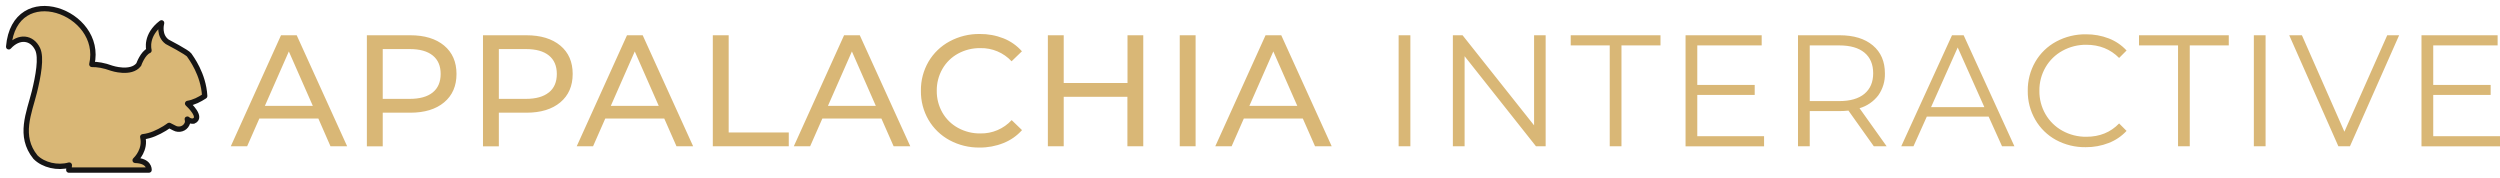
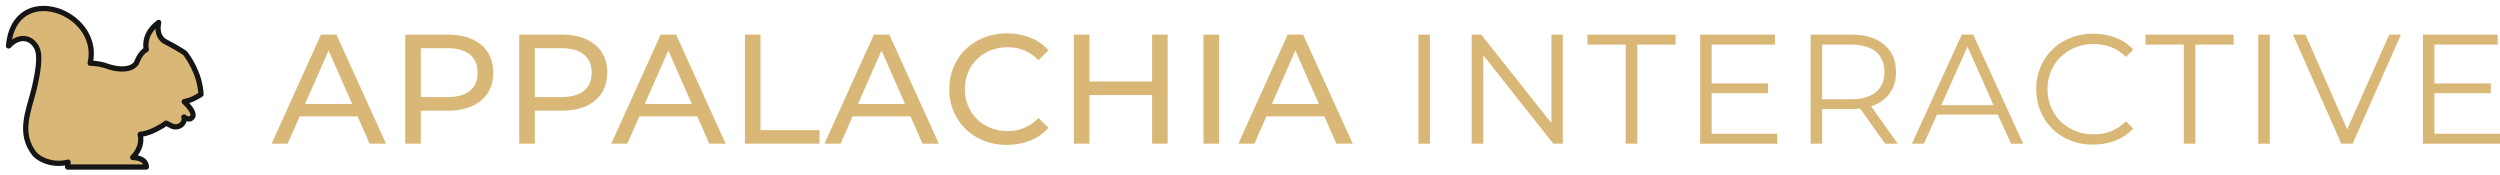
- <svg xmlns="http://www.w3.org/2000/svg" xmlns:xlink="http://www.w3.org/1999/xlink" width="1450.1" height="102.92">
+ <svg xmlns="http://www.w3.org/2000/svg" xmlns:xlink="http://www.w3.org/1999/xlink" width="1476.65" height="102.92">
  <defs>
    <symbol id="a" viewBox="0 0 376.85 312.17">
      <path d="M350.92 215.39s-6.69 1-11.43-3.64a.16.16 0 0 0-.27.17 11.54 11.54 0 0 1-.54 9.19c-4.14 8.75-15 12-23.5 7.36l-9.78-5a.17.17 0 0 0-.18 0c-.54.41-3.6 2.74-8.25 5.67-12.86 7.61-25.77 13.93-40.9 15.62a.17.17 0 0 0-.15.2c5.72 23.73-11.66 41.3-14.19 43.69a.17.17 0 0 0 .12.29c25.93.67 26 16.27 25.89 18a.17.17 0 0 1-.17.16H117.75a.17.17 0 0 1-.17-.19l1-9a.17.17 0 0 0-.21-.18c-21.62 6.11-48.22.26-63.22-14.95-32-39.47-11.75-82.54-1.93-122.18 7.11-29 13.73-64.17 5.93-80.17-10.68-21.93-34.77-25-53.81-4a.17.17 0 0 1-.3-.13c11-126 178.17-66 155.65 32.86a.16.16 0 0 0 .16.21c9.79-.19 22.5 1.71 37.15 7.18 0 0 35.93 11.88 50.43-6.89.28-.8 7.67-21.4 19.17-26.24a.17.17 0 0 0 .1-.2c-.6-2.15-7.15-28.53 23.25-51.61a.17.17 0 0 1 .27.17c-.88 3.37-5.38 23.63 10.32 35.19.76.39 38.13 19.88 41.31 24.81s26.8 35.52 29 76.8a.15.15 0 0 1-.07.15c-9.86 6.32-19.65 11.59-31.77 13.65a.17.17 0 0 0-.09.29c2.81 2.58 27.82 26.08 11.09 32.67zm-118.18 91.29" style="stroke:#161515;stroke-miterlimit:7.57;stroke-width:10px;fill:#d9b776" />
    </symbol>
    <style>.b{fill:#d9b776}</style>
  </defs>
  <use width="376.84" height="312.17" transform="matrix(.31 0 0 .31 3.46 3.46)" xlink:href="#a" />
-   <path class="b" d="M184.66 68.75h-34.23l-7.08 16.1h-9.48L163 20.45h9.1l29.26 64.4h-9.66zm-3.22-7.36-13.9-31.55-13.89 31.55zM257.61 26.43q7.18 6 7.18 16.47t-7.18 16.47q-7.17 6-19.69 6H222v19.5h-9.2V20.45h25.11q12.52 0 19.7 5.98zM251 53.62q4.59-3.72 4.6-10.72T251 32.18q-4.61-3.72-13.34-3.72H222v28.89h15.64q8.74 0 13.36-3.73zM325 26.43q7.19 6 7.18 16.47T325 59.37q-7.17 6-19.68 6h-15.97v19.5h-9.2V20.45h25.12q12.51 0 19.73 5.98zm-6.62 27.19q4.6-3.72 4.6-10.72t-4.6-10.72q-4.6-3.72-13.34-3.72h-15.69v28.89H305q8.74 0 13.33-3.73zM385.3 68.75h-34.22L344 84.85h-9.48l29.16-64.4h9.11l29.26 64.4h-9.66zm-3.21-7.36-13.9-31.55-13.89 31.55zM413.46 20.45h9.2v56.4h34.86v8h-44.06zM511.25 68.75H477l-7.09 16.1h-9.47l29.16-64.4h9.11L528 84.85h-9.66zM508 61.39l-13.86-31.55-13.89 31.55zM550.76 81.31a31.5 31.5 0 0 1-12.19-11.77 32.69 32.69 0 0 1-4.41-16.89 32.68 32.68 0 0 1 4.41-16.88A31.43 31.43 0 0 1 550.81 24a35.72 35.72 0 0 1 17.48-4.28 36.41 36.41 0 0 1 13.8 2.53 28.16 28.16 0 0 1 10.67 7.5l-6 5.79a24 24 0 0 0-18.12-7.63 26.18 26.18 0 0 0-13 3.22 23.3 23.3 0 0 0-9.02 8.87 24.94 24.94 0 0 0-3.26 12.65 24.88 24.88 0 0 0 3.26 12.65 23.25 23.25 0 0 0 9.07 8.88 26.18 26.18 0 0 0 13 3.22 24 24 0 0 0 18.12-7.73l6 5.8A28.46 28.46 0 0 1 582 83a36.17 36.17 0 0 1-13.84 2.58 35.62 35.62 0 0 1-17.4-4.27zM663.14 20.45v64.4h-9.2v-28.7H617v28.7h-9.2v-64.4h9.2v27.7h37v-27.7zM684.3 20.45h9.2v64.4h-9.2zM755.69 68.75h-34.22l-7.08 16.1h-9.48l29.16-64.4h9.11l29.26 64.4h-9.66zm-3.22-7.36-13.89-31.55-13.89 31.55zM811.26 20.45h6.81v64.4h-6.81zM896.54 20.45v64.4h-5.61l-41.4-52.25v52.25h-6.81v-64.4h5.62l41.49 52.26V20.45zM933.71 26.34h-22.63v-5.89h52.07v5.89h-22.63v58.51h-6.81zM1023.23 79v5.88h-45.54V20.45h44.16v5.89h-37.36v22.91h33.31v5.8h-33.31V79zM1086.89 84.85l-14.72-20.7a45.21 45.21 0 0 1-5.15.28h-17.3v20.42h-6.81v-64.4H1067q12.32 0 19.32 5.89t7 16.19a21 21 0 0 1-3.82 12.75 21.13 21.13 0 0 1-10.9 7.49l15.73 22.08zm-5.43-30.45q5.05-4.23 5.06-11.87 0-7.81-5.06-12t-14.63-4.19h-17.11v32.29h17.11q9.57 0 14.63-4.23zM1153.5 67.65h-35.88l-7.73 17.2h-7.09l29.44-64.4h6.76l29.44 64.4h-7.18zm-2.5-5.52-15.45-34.59-15.45 34.59zM1192.55 81.17a31 31 0 0 1-12-11.73 32.63 32.63 0 0 1-4.37-16.79 32.68 32.68 0 0 1 4.37-16.79 31 31 0 0 1 12.1-11.73 35.39 35.39 0 0 1 17.29-4.23 35.92 35.92 0 0 1 13.25 2.39 27.46 27.46 0 0 1 10.3 7l-4.32 4.32q-7.55-7.63-19-7.64a28 28 0 0 0-13.9 3.5 25.51 25.51 0 0 0-9.79 9.57 26.45 26.45 0 0 0-3.55 13.61 26.46 26.46 0 0 0 3.55 13.62 25.51 25.51 0 0 0 9.79 9.57 28 28 0 0 0 13.9 3.49q11.58 0 19-7.72l4.32 4.32a27.85 27.85 0 0 1-10.35 7 35.69 35.69 0 0 1-13.29 2.44 35.05 35.05 0 0 1-17.3-4.2zM1263.35 26.34h-22.64v-5.89h52.07v5.89h-22.63v58.51h-6.8zM1307.32 20.45h6.81v64.4h-6.81zM1391.59 20.45l-28.52 64.4h-6.72l-28.51-64.4h7.36l24.65 55.94 24.84-55.94zM1450.1 79v5.88h-45.54V20.45h44.16v5.89h-37.35v22.91h33.31v5.8h-33.31V79z" />
+   <path class="b" d="M211.2 68.75H177l-7.09 16.1h-9.47l29.16-64.4h9.11L228 84.85h-9.66zm-3.2-7.36-13.91-31.55-13.89 31.55zM284.16 26.43q7.17 6 7.17 16.47t-7.17 16.47q-7.19 6-19.69 6h-15.92v19.5h-9.2V20.45h25.12q12.53 0 19.69 5.98zm-6.63 27.19q4.61-3.72 4.6-10.72t-4.6-10.72q-4.59-3.72-13.34-3.72h-15.64v28.89h15.64q8.74 0 13.34-3.73zM351.5 26.43q7.19 6 7.18 16.47t-7.18 16.47q-7.17 6-19.69 6H315.9v19.5h-9.2V20.45h25.11q12.51 0 19.69 5.98zm-6.62 27.19q4.59-3.72 4.6-10.72t-4.6-10.72q-4.61-3.72-13.34-3.72H315.9v28.89h15.64q8.73 0 13.34-3.73zM411.85 68.75h-34.22l-7.09 16.1h-9.47l29.16-64.4h9.11l29.26 64.4h-9.66zm-3.22-7.36-13.89-31.55-13.89 31.55zM440 20.45h9.2v56.4h34.87v8H440zM537.8 68.75h-34.23l-7.08 16.1H487l29.17-64.4h9.11l29.25 64.4h-9.66zm-3.22-7.36-13.89-31.55-13.9 31.55zM577.31 81.31a31.43 31.43 0 0 1-12.19-11.77 32.69 32.69 0 0 1-4.41-16.89 32.68 32.68 0 0 1 4.41-16.88A31.29 31.29 0 0 1 577.36 24a35.72 35.72 0 0 1 17.48-4.28 36.41 36.41 0 0 1 13.8 2.53 28.16 28.16 0 0 1 10.67 7.5l-6 5.79a24 24 0 0 0-18.12-7.63 26.25 26.25 0 0 0-13 3.22 23.34 23.34 0 0 0-9.02 8.87 24.84 24.84 0 0 0-3.26 12.65 24.78 24.78 0 0 0 3.26 12.65 23.3 23.3 0 0 0 9.06 8.88 26.25 26.25 0 0 0 13 3.22 24 24 0 0 0 18.12-7.73l6 5.8A28.54 28.54 0 0 1 608.59 83a36.2 36.2 0 0 1-13.84 2.58 35.56 35.56 0 0 1-17.44-4.27zM689.69 20.45v64.4h-9.2v-28.7h-37v28.7h-9.2v-64.4h9.2v27.7h37v-27.7zM710.85 20.45h9.2v64.4h-9.2zM782.24 68.75H748l-7.09 16.1h-9.47l29.16-64.4h9.11L799 84.85h-9.66zM779 61.39l-13.87-31.55-13.89 31.55zM837.81 20.45h6.81v64.4h-6.81zM923.09 20.45v64.4h-5.61l-41.4-52.25v52.25h-6.81v-64.4h5.61l41.49 52.26V20.45zM960.26 26.34h-22.63v-5.89h52.07v5.89h-22.64v58.51h-6.8zM1049.77 79v5.88h-45.54V20.45h44.16v5.89H1011v22.91h33.3v5.8H1011V79zM1113.44 84.85l-14.72-20.7a45.39 45.39 0 0 1-5.16.28h-17.29v20.42h-6.81v-64.4h24.1q12.33 0 19.32 5.89t7 16.19a21 21 0 0 1-3.82 12.75 21.18 21.18 0 0 1-10.9 7.49l15.73 22.08zM1108 54.4q5.06-4.23 5.06-11.87 0-7.81-5.06-12t-14.63-4.19h-17.11v32.29h17.11q9.58 0 14.63-4.23zM1180 67.65h-35.88l-7.73 17.2h-7.08l29.44-64.4h6.72l29.53 64.4h-7.18zm-2.48-5.52-15.42-34.59-15.45 34.59zM1219.1 81.17a30.89 30.89 0 0 1-12-11.73 32.63 32.63 0 0 1-4.37-16.79 32.68 32.68 0 0 1 4.37-16.79 31 31 0 0 1 12.09-11.73 35.46 35.46 0 0 1 17.3-4.23 36 36 0 0 1 13.25 2.39 27.54 27.54 0 0 1 10.3 7l-4.32 4.32q-7.59-7.61-19.1-7.61a28 28 0 0 0-13.89 3.5 25.53 25.53 0 0 0-9.8 9.57 26.54 26.54 0 0 0-3.54 13.61 26.55 26.55 0 0 0 3.54 13.62 25.53 25.53 0 0 0 9.8 9.57 28 28 0 0 0 13.89 3.49q11.6 0 19.05-7.72l4.32 4.32a27.85 27.85 0 0 1-10.35 7 35.69 35.69 0 0 1-13.29 2.44 35.05 35.05 0 0 1-17.25-4.23zM1289.89 26.34h-22.63v-5.89h52.07v5.89h-22.63v58.51h-6.81zM1333.87 20.45h6.8v64.4h-6.8zM1418.14 20.45l-28.52 64.4h-6.72l-28.52-64.4h7.36l24.66 55.94 24.84-55.94zM1476.65 79v5.88h-45.54V20.45h44.16v5.89h-37.35v22.91h33.3v5.8h-33.3V79z" />
</svg>
